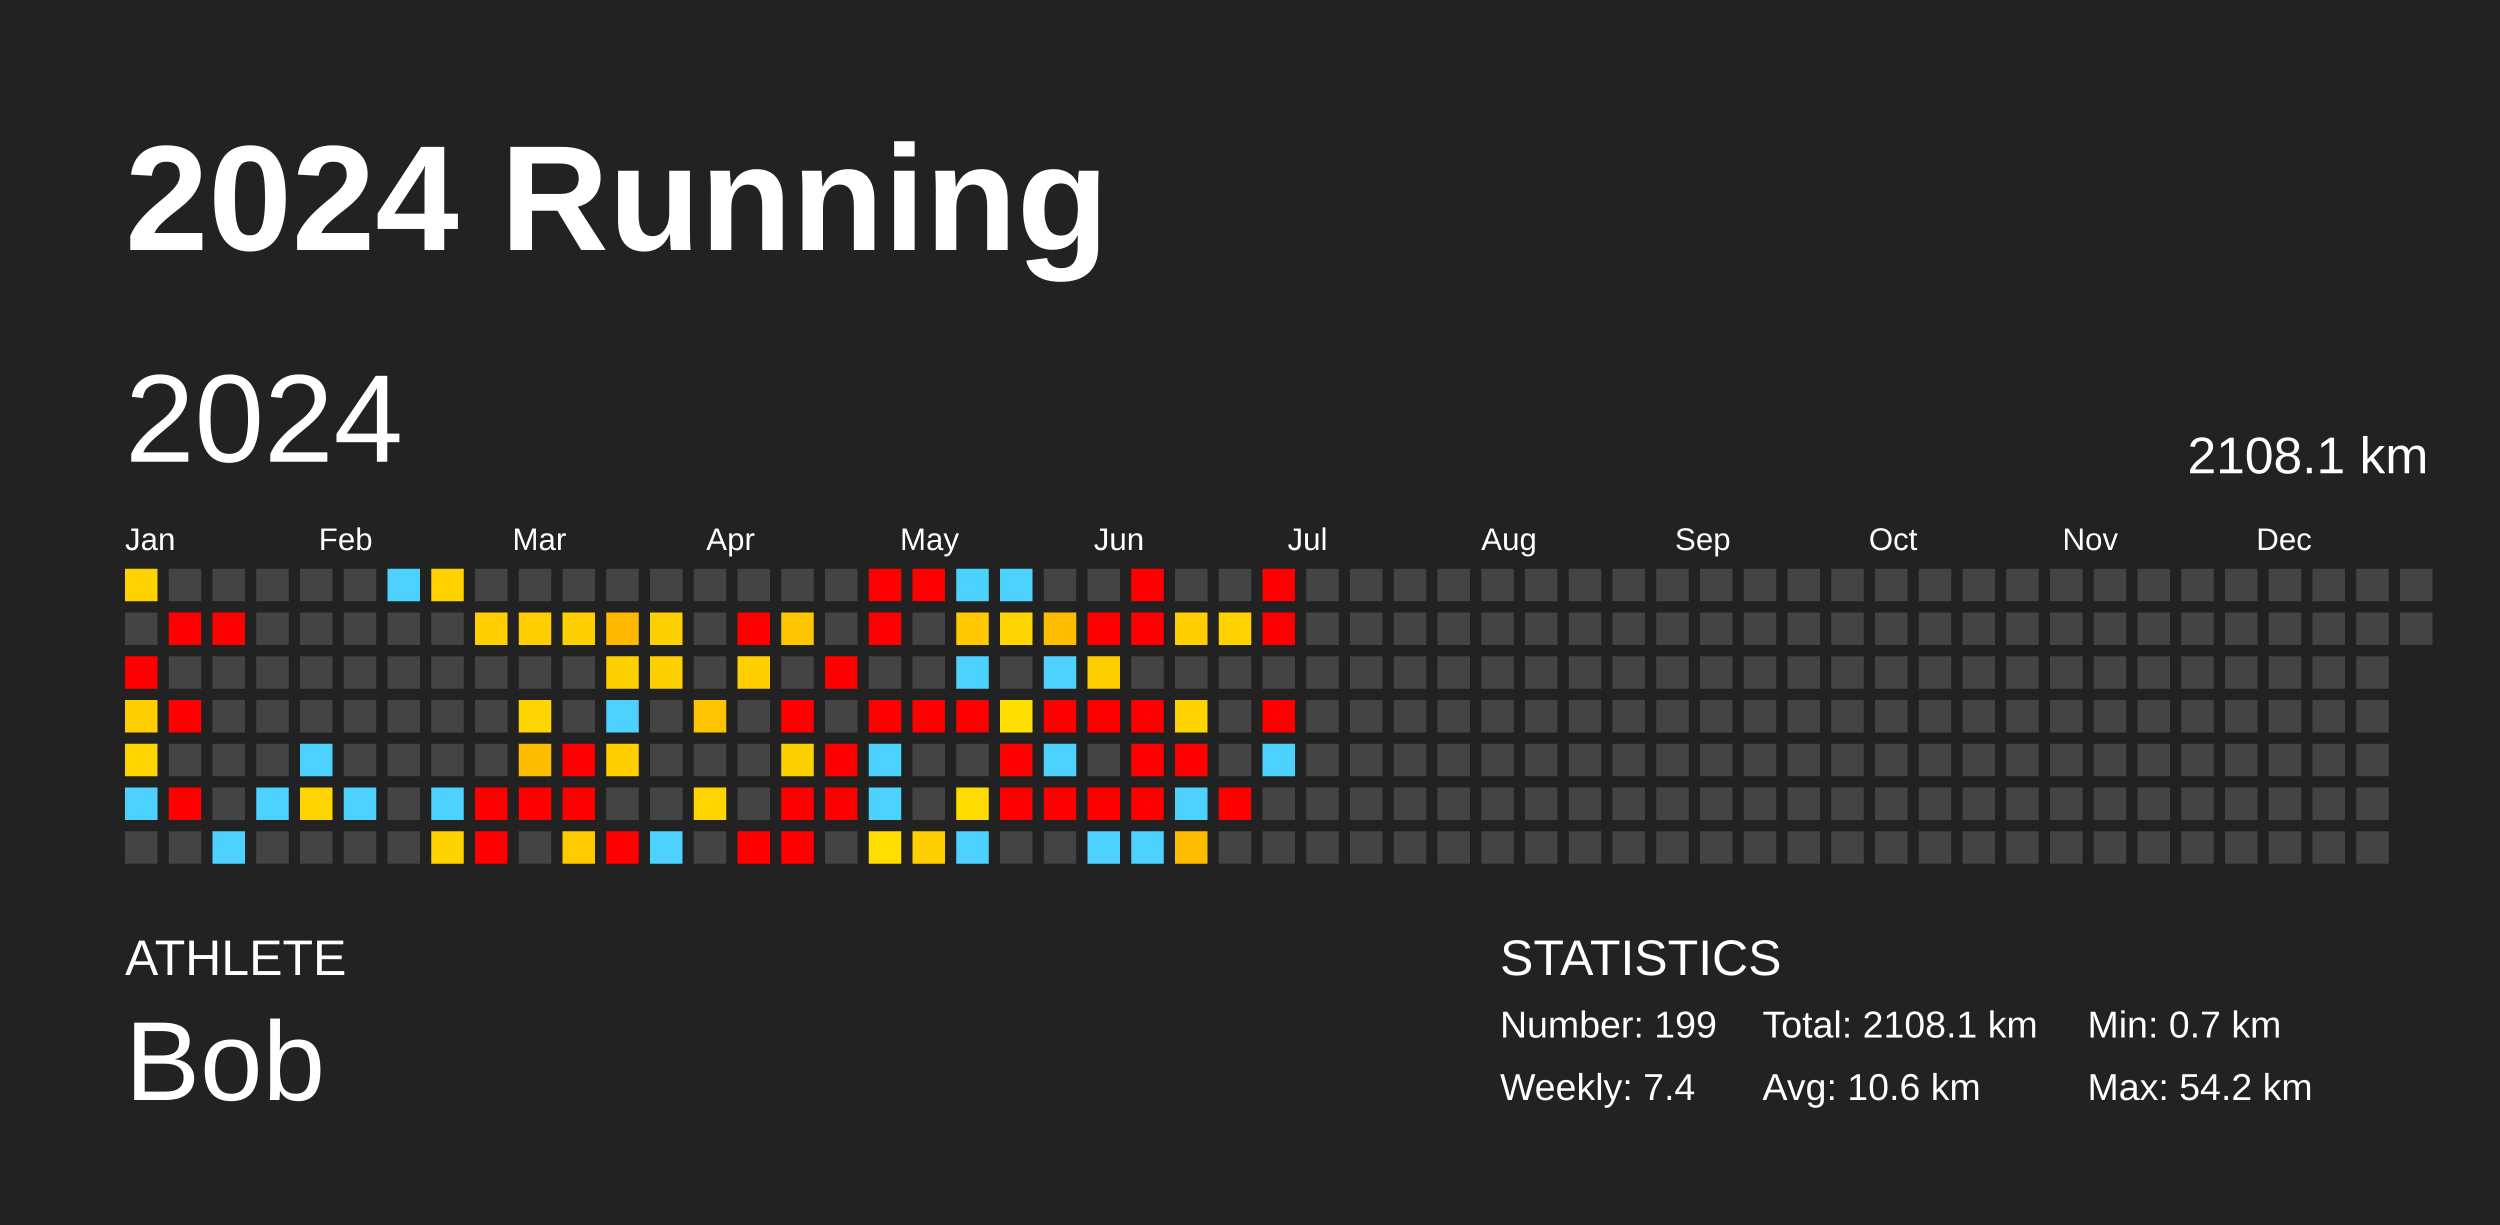
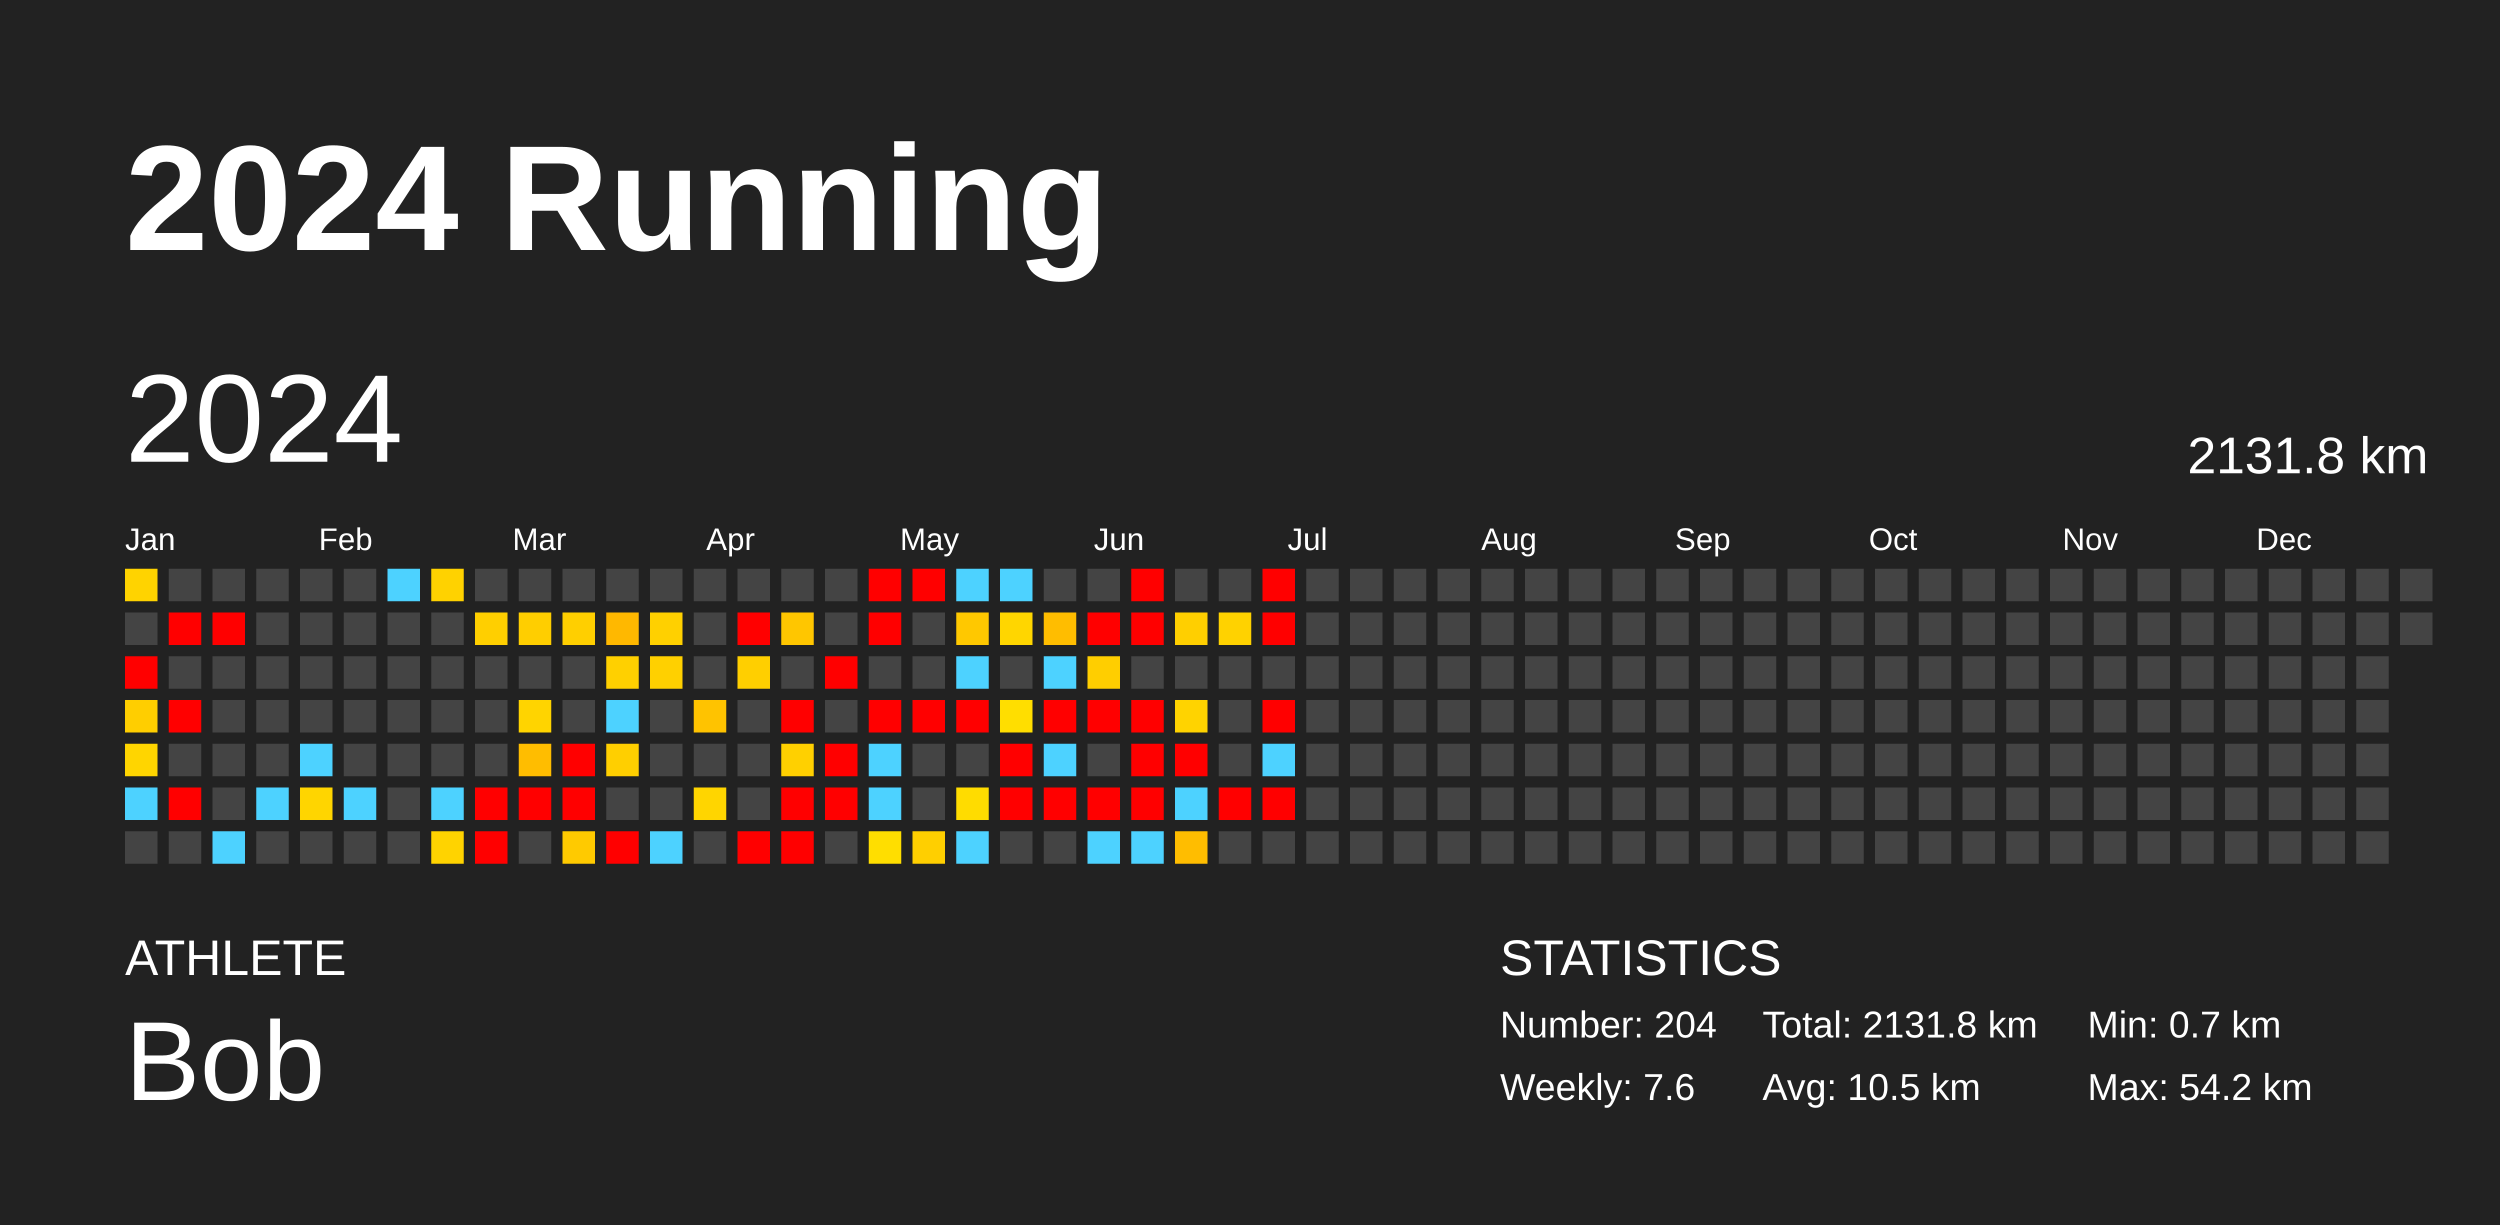
<svg xmlns="http://www.w3.org/2000/svg" baseProfile="full" height="98mm" version="1.1" viewBox="0,0,200,98" width="200mm">
  <defs />
  <rect fill="#222222" height="98" width="200" x="0" y="0" />
  <text fill="#FFFFFF" style="font-size:12px; font-family:Arial; font-weight:bold;" x="10" y="20">2024 Running</text>
  <text fill="#FFFFFF" style="font-size:4px; font-family:Arial" x="10" y="78">ATHLETE</text>
  <text fill="#FFFFFF" style="font-size:9px; font-family:Arial" x="10" y="88">Bob</text>
  <text fill="#FFFFFF" style="font-size:4px; font-family:Arial" x="120" y="78">STATISTICS</text>
-   <text fill="#FFFFFF" style="font-size:3px; font-family:Arial" x="120" y="83">Number: 199</text>
-   <text fill="#FFFFFF" style="font-size:3px; font-family:Arial" x="120" y="88">Weekly: 7.4</text>
-   <text fill="#FFFFFF" style="font-size:3px; font-family:Arial" x="141" y="83">Total: 2108.1 km</text>
-   <text fill="#FFFFFF" style="font-size:3px; font-family:Arial" x="141" y="88">Avg: 10.6 km</text>
+   <text fill="#FFFFFF" style="font-size:3px; font-family:Arial" x="120" y="83">Number: 204</text>
+   <text fill="#FFFFFF" style="font-size:3px; font-family:Arial" x="120" y="88">Weekly: 7.6</text>
+   <text fill="#FFFFFF" style="font-size:3px; font-family:Arial" x="141" y="83">Total: 2131.8 km</text>
+   <text fill="#FFFFFF" style="font-size:3px; font-family:Arial" x="141" y="88">Avg: 10.5 km</text>
  <text fill="#FFFFFF" style="font-size:3px; font-family:Arial" x="167" y="83">Min: 0.7 km</text>
  <text fill="#FFFFFF" style="font-size:3px; font-family:Arial" x="167" y="88">Max: 54.2 km</text>
  <text dominant-baseline="hanging" fill="#FFFFFF" style="font-size:10.0px; font-family:Arial;" x="10" y="30">2024</text>
-   <text dominant-baseline="hanging" fill="#FFFFFF" style="font-size:4.125px; font-family:Arial;" x="175" y="35">2108.1 km</text>
+   <text dominant-baseline="hanging" fill="#FFFFFF" style="font-size:4.125px; font-family:Arial;" x="175" y="35">2131.8 km</text>
  <text fill="#FFFFFF" style="font-size:2.5px; font-family:Arial" x="10.0" y="44">Jan</text>
  <text fill="#FFFFFF" style="font-size:2.5px; font-family:Arial" x="25.5" y="44">Feb</text>
  <text fill="#FFFFFF" style="font-size:2.5px; font-family:Arial" x="41.0" y="44">Mar</text>
  <text fill="#FFFFFF" style="font-size:2.5px; font-family:Arial" x="56.5" y="44">Apr</text>
  <text fill="#FFFFFF" style="font-size:2.5px; font-family:Arial" x="72.0" y="44">May</text>
  <text fill="#FFFFFF" style="font-size:2.5px; font-family:Arial" x="87.5" y="44">Jun</text>
  <text fill="#FFFFFF" style="font-size:2.5px; font-family:Arial" x="103.0" y="44">Jul</text>
  <text fill="#FFFFFF" style="font-size:2.5px; font-family:Arial" x="118.5" y="44">Aug</text>
  <text fill="#FFFFFF" style="font-size:2.5px; font-family:Arial" x="134.0" y="44">Sep</text>
  <text fill="#FFFFFF" style="font-size:2.5px; font-family:Arial" x="149.5" y="44">Oct</text>
  <text fill="#FFFFFF" style="font-size:2.5px; font-family:Arial" x="165.0" y="44">Nov</text>
  <text fill="#FFFFFF" style="font-size:2.5px; font-family:Arial" x="180.5" y="44">Dec</text>
  <rect fill="#ffd300" height="2.6" width="2.6" x="10.0" y="45.5" />
  <rect fill="#444444" height="2.6" width="2.6" x="10.0" y="49.0" />
  <rect fill="red" height="2.6" width="2.6" x="10.0" y="52.5" />
  <rect fill="#ffce00" height="2.6" width="2.6" x="10.0" y="56.0" />
  <rect fill="#ffd500" height="2.6" width="2.6" x="10.0" y="59.5" />
  <rect fill="#4dd2ff" height="2.6" width="2.6" x="10.0" y="63.0" />
  <rect fill="#444444" height="2.6" width="2.6" x="10.0" y="66.5" />
  <rect fill="#444444" height="2.6" width="2.6" x="13.5" y="45.5" />
  <rect fill="red" height="2.6" width="2.6" x="13.5" y="49.0" />
  <rect fill="#444444" height="2.6" width="2.6" x="13.5" y="52.5" />
  <rect fill="red" height="2.6" width="2.6" x="13.5" y="56.0" />
  <rect fill="#444444" height="2.6" width="2.6" x="13.5" y="59.5" />
  <rect fill="red" height="2.6" width="2.6" x="13.5" y="63.0" />
  <rect fill="#444444" height="2.6" width="2.6" x="13.5" y="66.5" />
  <rect fill="#444444" height="2.6" width="2.6" x="17.0" y="45.5" />
  <rect fill="red" height="2.6" width="2.6" x="17.0" y="49.0" />
  <rect fill="#444444" height="2.6" width="2.6" x="17.0" y="52.5" />
  <rect fill="#444444" height="2.6" width="2.6" x="17.0" y="56.0" />
  <rect fill="#444444" height="2.6" width="2.6" x="17.0" y="59.5" />
  <rect fill="#444444" height="2.6" width="2.6" x="17.0" y="63.0" />
  <rect fill="#4dd2ff" height="2.6" width="2.6" x="17.0" y="66.5" />
  <rect fill="#444444" height="2.6" width="2.6" x="20.5" y="45.5" />
  <rect fill="#444444" height="2.6" width="2.6" x="20.5" y="49.0" />
  <rect fill="#444444" height="2.6" width="2.6" x="20.5" y="52.5" />
  <rect fill="#444444" height="2.6" width="2.6" x="20.5" y="56.0" />
  <rect fill="#444444" height="2.6" width="2.6" x="20.5" y="59.5" />
  <rect fill="#4dd2ff" height="2.6" width="2.6" x="20.5" y="63.0" />
  <rect fill="#444444" height="2.6" width="2.6" x="20.5" y="66.5" />
  <rect fill="#444444" height="2.6" width="2.6" x="24.0" y="45.5" />
  <rect fill="#444444" height="2.6" width="2.6" x="24.0" y="49.0" />
  <rect fill="#444444" height="2.6" width="2.6" x="24.0" y="52.5" />
  <rect fill="#444444" height="2.6" width="2.6" x="24.0" y="56.0" />
  <rect fill="#4dd2ff" height="2.6" width="2.6" x="24.0" y="59.5" />
  <rect fill="#ffd500" height="2.6" width="2.6" x="24.0" y="63.0" />
  <rect fill="#444444" height="2.6" width="2.6" x="24.0" y="66.5" />
  <rect fill="#444444" height="2.6" width="2.6" x="27.5" y="45.5" />
  <rect fill="#444444" height="2.6" width="2.6" x="27.5" y="49.0" />
  <rect fill="#444444" height="2.6" width="2.6" x="27.5" y="52.5" />
  <rect fill="#444444" height="2.6" width="2.6" x="27.5" y="56.0" />
  <rect fill="#444444" height="2.6" width="2.6" x="27.5" y="59.5" />
  <rect fill="#4dd2ff" height="2.6" width="2.6" x="27.5" y="63.0" />
  <rect fill="#444444" height="2.6" width="2.6" x="27.5" y="66.5" />
  <rect fill="#4dd2ff" height="2.6" width="2.6" x="31.0" y="45.5" />
  <rect fill="#444444" height="2.6" width="2.6" x="31.0" y="49.0" />
  <rect fill="#444444" height="2.6" width="2.6" x="31.0" y="52.5" />
  <rect fill="#444444" height="2.6" width="2.6" x="31.0" y="56.0" />
  <rect fill="#444444" height="2.6" width="2.6" x="31.0" y="59.5" />
  <rect fill="#444444" height="2.6" width="2.6" x="31.0" y="63.0" />
  <rect fill="#444444" height="2.6" width="2.6" x="31.0" y="66.5" />
  <rect fill="#ffd200" height="2.6" width="2.6" x="34.5" y="45.5" />
  <rect fill="#444444" height="2.6" width="2.6" x="34.5" y="49.0" />
  <rect fill="#444444" height="2.6" width="2.6" x="34.5" y="52.5" />
  <rect fill="#444444" height="2.6" width="2.6" x="34.5" y="56.0" />
  <rect fill="#444444" height="2.6" width="2.6" x="34.5" y="59.5" />
  <rect fill="#4dd2ff" height="2.6" width="2.6" x="34.5" y="63.0" />
  <rect fill="#ffd300" height="2.6" width="2.6" x="34.5" y="66.5" />
  <rect fill="#444444" height="2.6" width="2.6" x="38.0" y="45.5" />
  <rect fill="#ffcf00" height="2.6" width="2.6" x="38.0" y="49.0" />
  <rect fill="#444444" height="2.6" width="2.6" x="38.0" y="52.5" />
  <rect fill="#444444" height="2.6" width="2.6" x="38.0" y="56.0" />
  <rect fill="#444444" height="2.6" width="2.6" x="38.0" y="59.5" />
  <rect fill="red" height="2.6" width="2.6" x="38.0" y="63.0" />
  <rect fill="red" height="2.6" width="2.6" x="38.0" y="66.5" />
  <rect fill="#444444" height="2.6" width="2.6" x="41.5" y="45.5" />
  <rect fill="#ffce00" height="2.6" width="2.6" x="41.5" y="49.0" />
  <rect fill="#444444" height="2.6" width="2.6" x="41.5" y="52.5" />
  <rect fill="#ffd400" height="2.6" width="2.6" x="41.5" y="56.0" />
  <rect fill="#ffbd00" height="2.6" width="2.6" x="41.5" y="59.5" />
  <rect fill="red" height="2.6" width="2.6" x="41.5" y="63.0" />
  <rect fill="#444444" height="2.6" width="2.6" x="41.5" y="66.5" />
  <rect fill="#444444" height="2.6" width="2.6" x="45.0" y="45.5" />
  <rect fill="#ffcf00" height="2.6" width="2.6" x="45.0" y="49.0" />
  <rect fill="#444444" height="2.6" width="2.6" x="45.0" y="52.5" />
  <rect fill="#444444" height="2.6" width="2.6" x="45.0" y="56.0" />
  <rect fill="red" height="2.6" width="2.6" x="45.0" y="59.5" />
  <rect fill="red" height="2.6" width="2.6" x="45.0" y="63.0" />
  <rect fill="#ffca00" height="2.6" width="2.6" x="45.0" y="66.5" />
  <rect fill="#444444" height="2.6" width="2.6" x="48.5" y="45.5" />
  <rect fill="#ffb800" height="2.6" width="2.6" x="48.5" y="49.0" />
  <rect fill="#ffd000" height="2.6" width="2.6" x="48.5" y="52.5" />
  <rect fill="#4dd2ff" height="2.6" width="2.6" x="48.5" y="56.0" />
  <rect fill="#ffcf00" height="2.6" width="2.6" x="48.5" y="59.5" />
  <rect fill="#444444" height="2.6" width="2.6" x="48.5" y="63.0" />
  <rect fill="red" height="2.6" width="2.6" x="48.5" y="66.5" />
  <rect fill="#444444" height="2.6" width="2.6" x="52.0" y="45.5" />
  <rect fill="#ffd000" height="2.6" width="2.6" x="52.0" y="49.0" />
  <rect fill="#ffd000" height="2.6" width="2.6" x="52.0" y="52.5" />
  <rect fill="#444444" height="2.6" width="2.6" x="52.0" y="56.0" />
  <rect fill="#444444" height="2.6" width="2.6" x="52.0" y="59.5" />
  <rect fill="#444444" height="2.6" width="2.6" x="52.0" y="63.0" />
  <rect fill="#4dd2ff" height="2.6" width="2.6" x="52.0" y="66.5" />
  <rect fill="#444444" height="2.6" width="2.6" x="55.5" y="45.5" />
  <rect fill="#444444" height="2.6" width="2.6" x="55.5" y="49.0" />
  <rect fill="#444444" height="2.6" width="2.6" x="55.5" y="52.5" />
  <rect fill="#ffc300" height="2.6" width="2.6" x="55.5" y="56.0" />
  <rect fill="#444444" height="2.6" width="2.6" x="55.5" y="59.5" />
  <rect fill="#ffd500" height="2.6" width="2.6" x="55.5" y="63.0" />
  <rect fill="#444444" height="2.6" width="2.6" x="55.5" y="66.5" />
  <rect fill="#444444" height="2.6" width="2.6" x="59.0" y="45.5" />
  <rect fill="red" height="2.6" width="2.6" x="59.0" y="49.0" />
  <rect fill="#ffcf00" height="2.6" width="2.6" x="59.0" y="52.5" />
  <rect fill="#444444" height="2.6" width="2.6" x="59.0" y="56.0" />
  <rect fill="#444444" height="2.6" width="2.6" x="59.0" y="59.5" />
  <rect fill="#444444" height="2.6" width="2.6" x="59.0" y="63.0" />
  <rect fill="red" height="2.6" width="2.6" x="59.0" y="66.5" />
  <rect fill="#444444" height="2.6" width="2.6" x="62.5" y="45.5" />
  <rect fill="#ffc600" height="2.6" width="2.6" x="62.5" y="49.0" />
  <rect fill="#444444" height="2.6" width="2.6" x="62.5" y="52.5" />
  <rect fill="red" height="2.6" width="2.6" x="62.5" y="56.0" />
  <rect fill="#ffd000" height="2.6" width="2.6" x="62.5" y="59.5" />
  <rect fill="red" height="2.6" width="2.6" x="62.5" y="63.0" />
  <rect fill="red" height="2.6" width="2.6" x="62.5" y="66.5" />
  <rect fill="#444444" height="2.6" width="2.6" x="66.0" y="45.5" />
  <rect fill="#444444" height="2.6" width="2.6" x="66.0" y="49.0" />
  <rect fill="red" height="2.6" width="2.6" x="66.0" y="52.5" />
  <rect fill="#444444" height="2.6" width="2.6" x="66.0" y="56.0" />
  <rect fill="red" height="2.6" width="2.6" x="66.0" y="59.5" />
  <rect fill="red" height="2.6" width="2.6" x="66.0" y="63.0" />
  <rect fill="#444444" height="2.6" width="2.6" x="66.0" y="66.5" />
  <rect fill="red" height="2.6" width="2.6" x="69.5" y="45.5" />
  <rect fill="red" height="2.6" width="2.6" x="69.5" y="49.0" />
  <rect fill="#444444" height="2.6" width="2.6" x="69.5" y="52.5" />
  <rect fill="red" height="2.6" width="2.6" x="69.5" y="56.0" />
  <rect fill="#4dd2ff" height="2.6" width="2.6" x="69.5" y="59.5" />
  <rect fill="#4dd2ff" height="2.6" width="2.6" x="69.5" y="63.0" />
  <rect fill="#ffde00" height="2.6" width="2.6" x="69.5" y="66.5" />
  <rect fill="red" height="2.6" width="2.6" x="73.0" y="45.5" />
  <rect fill="#444444" height="2.6" width="2.6" x="73.0" y="49.0" />
  <rect fill="#444444" height="2.6" width="2.6" x="73.0" y="52.5" />
  <rect fill="red" height="2.6" width="2.6" x="73.0" y="56.0" />
  <rect fill="#444444" height="2.6" width="2.6" x="73.0" y="59.5" />
  <rect fill="#444444" height="2.6" width="2.6" x="73.0" y="63.0" />
  <rect fill="#ffcf00" height="2.6" width="2.6" x="73.0" y="66.5" />
  <rect fill="#4dd2ff" height="2.6" width="2.6" x="76.5" y="45.5" />
  <rect fill="#ffc800" height="2.6" width="2.6" x="76.5" y="49.0" />
  <rect fill="#4dd2ff" height="2.6" width="2.6" x="76.5" y="52.5" />
  <rect fill="red" height="2.6" width="2.6" x="76.5" y="56.0" />
  <rect fill="#444444" height="2.6" width="2.6" x="76.5" y="59.5" />
  <rect fill="#ffdc00" height="2.6" width="2.6" x="76.5" y="63.0" />
  <rect fill="#4dd2ff" height="2.6" width="2.6" x="76.5" y="66.5" />
  <rect fill="#4dd2ff" height="2.6" width="2.6" x="80.0" y="45.5" />
  <rect fill="#ffd600" height="2.6" width="2.6" x="80.0" y="49.0" />
  <rect fill="#444444" height="2.6" width="2.6" x="80.0" y="52.5" />
  <rect fill="#ffde00" height="2.6" width="2.6" x="80.0" y="56.0" />
  <rect fill="red" height="2.6" width="2.6" x="80.0" y="59.5" />
  <rect fill="red" height="2.6" width="2.6" x="80.0" y="63.0" />
  <rect fill="#444444" height="2.6" width="2.6" x="80.0" y="66.5" />
  <rect fill="#444444" height="2.6" width="2.6" x="83.5" y="45.5" />
  <rect fill="#ffbd00" height="2.6" width="2.6" x="83.5" y="49.0" />
  <rect fill="#4dd2ff" height="2.6" width="2.6" x="83.5" y="52.5" />
  <rect fill="red" height="2.6" width="2.6" x="83.5" y="56.0" />
  <rect fill="#4dd2ff" height="2.6" width="2.6" x="83.5" y="59.5" />
  <rect fill="red" height="2.6" width="2.6" x="83.5" y="63.0" />
  <rect fill="#444444" height="2.6" width="2.6" x="83.5" y="66.5" />
  <rect fill="#444444" height="2.6" width="2.6" x="87.0" y="45.5" />
  <rect fill="red" height="2.6" width="2.6" x="87.0" y="49.0" />
  <rect fill="#ffce00" height="2.6" width="2.6" x="87.0" y="52.5" />
  <rect fill="red" height="2.6" width="2.6" x="87.0" y="56.0" />
  <rect fill="#444444" height="2.6" width="2.6" x="87.0" y="59.5" />
  <rect fill="red" height="2.6" width="2.6" x="87.0" y="63.0" />
  <rect fill="#4dd2ff" height="2.6" width="2.6" x="87.0" y="66.5" />
  <rect fill="red" height="2.6" width="2.6" x="90.5" y="45.5" />
  <rect fill="red" height="2.6" width="2.6" x="90.5" y="49.0" />
  <rect fill="#444444" height="2.6" width="2.6" x="90.5" y="52.5" />
  <rect fill="red" height="2.6" width="2.6" x="90.5" y="56.0" />
  <rect fill="red" height="2.6" width="2.6" x="90.5" y="59.5" />
  <rect fill="red" height="2.6" width="2.6" x="90.5" y="63.0" />
  <rect fill="#4dd2ff" height="2.6" width="2.6" x="90.5" y="66.5" />
  <rect fill="#444444" height="2.6" width="2.6" x="94.0" y="45.5" />
  <rect fill="#ffcf00" height="2.6" width="2.6" x="94.0" y="49.0" />
  <rect fill="#444444" height="2.6" width="2.6" x="94.0" y="52.5" />
  <rect fill="#ffd300" height="2.6" width="2.6" x="94.0" y="56.0" />
  <rect fill="red" height="2.6" width="2.6" x="94.0" y="59.5" />
  <rect fill="#4dd2ff" height="2.6" width="2.6" x="94.0" y="63.0" />
  <rect fill="#ffbd00" height="2.6" width="2.6" x="94.0" y="66.5" />
  <rect fill="#444444" height="2.6" width="2.6" x="97.5" y="45.5" />
  <rect fill="#ffd200" height="2.6" width="2.6" x="97.5" y="49.0" />
  <rect fill="#444444" height="2.6" width="2.6" x="97.5" y="52.5" />
  <rect fill="#444444" height="2.6" width="2.6" x="97.5" y="56.0" />
  <rect fill="#444444" height="2.6" width="2.6" x="97.5" y="59.5" />
  <rect fill="red" height="2.6" width="2.6" x="97.5" y="63.0" />
  <rect fill="#444444" height="2.6" width="2.6" x="97.5" y="66.5" />
  <rect fill="red" height="2.6" width="2.6" x="101.0" y="45.5" />
  <rect fill="red" height="2.6" width="2.6" x="101.0" y="49.0" />
  <rect fill="#444444" height="2.6" width="2.6" x="101.0" y="52.5" />
  <rect fill="red" height="2.6" width="2.6" x="101.0" y="56.0" />
  <rect fill="#4dd2ff" height="2.6" width="2.6" x="101.0" y="59.5" />
-   <rect fill="#444444" height="2.6" width="2.6" x="101.0" y="63.0" />
+   <rect fill="red" height="2.6" width="2.6" x="101.0" y="63.0" />
  <rect fill="#444444" height="2.6" width="2.6" x="101.0" y="66.5" />
  <rect fill="#444444" height="2.6" width="2.6" x="104.5" y="45.5" />
  <rect fill="#444444" height="2.6" width="2.6" x="104.5" y="49.0" />
  <rect fill="#444444" height="2.6" width="2.6" x="104.5" y="52.5" />
  <rect fill="#444444" height="2.6" width="2.6" x="104.5" y="56.0" />
  <rect fill="#444444" height="2.6" width="2.6" x="104.5" y="59.5" />
  <rect fill="#444444" height="2.6" width="2.6" x="104.5" y="63.0" />
  <rect fill="#444444" height="2.6" width="2.6" x="104.5" y="66.5" />
  <rect fill="#444444" height="2.6" width="2.6" x="108.0" y="45.5" />
  <rect fill="#444444" height="2.6" width="2.6" x="108.0" y="49.0" />
  <rect fill="#444444" height="2.6" width="2.6" x="108.0" y="52.5" />
  <rect fill="#444444" height="2.6" width="2.6" x="108.0" y="56.0" />
  <rect fill="#444444" height="2.6" width="2.6" x="108.0" y="59.5" />
  <rect fill="#444444" height="2.6" width="2.6" x="108.0" y="63.0" />
  <rect fill="#444444" height="2.6" width="2.6" x="108.0" y="66.5" />
  <rect fill="#444444" height="2.6" width="2.6" x="111.5" y="45.5" />
  <rect fill="#444444" height="2.6" width="2.6" x="111.5" y="49.0" />
  <rect fill="#444444" height="2.6" width="2.6" x="111.5" y="52.5" />
  <rect fill="#444444" height="2.6" width="2.6" x="111.5" y="56.0" />
  <rect fill="#444444" height="2.6" width="2.6" x="111.5" y="59.5" />
  <rect fill="#444444" height="2.6" width="2.6" x="111.5" y="63.0" />
  <rect fill="#444444" height="2.6" width="2.6" x="111.5" y="66.5" />
  <rect fill="#444444" height="2.6" width="2.6" x="115.0" y="45.5" />
  <rect fill="#444444" height="2.6" width="2.6" x="115.0" y="49.0" />
  <rect fill="#444444" height="2.6" width="2.6" x="115.0" y="52.5" />
  <rect fill="#444444" height="2.6" width="2.6" x="115.0" y="56.0" />
  <rect fill="#444444" height="2.6" width="2.6" x="115.0" y="59.5" />
  <rect fill="#444444" height="2.6" width="2.6" x="115.0" y="63.0" />
  <rect fill="#444444" height="2.6" width="2.6" x="115.0" y="66.5" />
  <rect fill="#444444" height="2.6" width="2.6" x="118.5" y="45.5" />
  <rect fill="#444444" height="2.6" width="2.6" x="118.5" y="49.0" />
  <rect fill="#444444" height="2.6" width="2.6" x="118.5" y="52.5" />
  <rect fill="#444444" height="2.6" width="2.6" x="118.5" y="56.0" />
  <rect fill="#444444" height="2.6" width="2.6" x="118.5" y="59.5" />
  <rect fill="#444444" height="2.6" width="2.6" x="118.5" y="63.0" />
  <rect fill="#444444" height="2.6" width="2.6" x="118.5" y="66.5" />
  <rect fill="#444444" height="2.6" width="2.6" x="122.0" y="45.5" />
  <rect fill="#444444" height="2.6" width="2.6" x="122.0" y="49.0" />
  <rect fill="#444444" height="2.6" width="2.6" x="122.0" y="52.5" />
  <rect fill="#444444" height="2.6" width="2.6" x="122.0" y="56.0" />
  <rect fill="#444444" height="2.6" width="2.6" x="122.0" y="59.5" />
  <rect fill="#444444" height="2.6" width="2.6" x="122.0" y="63.0" />
  <rect fill="#444444" height="2.6" width="2.6" x="122.0" y="66.5" />
  <rect fill="#444444" height="2.6" width="2.6" x="125.5" y="45.5" />
  <rect fill="#444444" height="2.6" width="2.6" x="125.5" y="49.0" />
  <rect fill="#444444" height="2.6" width="2.6" x="125.5" y="52.5" />
  <rect fill="#444444" height="2.6" width="2.6" x="125.5" y="56.0" />
  <rect fill="#444444" height="2.6" width="2.6" x="125.5" y="59.5" />
  <rect fill="#444444" height="2.6" width="2.6" x="125.5" y="63.0" />
  <rect fill="#444444" height="2.6" width="2.6" x="125.5" y="66.5" />
  <rect fill="#444444" height="2.6" width="2.6" x="129.0" y="45.5" />
  <rect fill="#444444" height="2.6" width="2.6" x="129.0" y="49.0" />
  <rect fill="#444444" height="2.6" width="2.6" x="129.0" y="52.5" />
  <rect fill="#444444" height="2.6" width="2.6" x="129.0" y="56.0" />
  <rect fill="#444444" height="2.6" width="2.6" x="129.0" y="59.5" />
  <rect fill="#444444" height="2.6" width="2.6" x="129.0" y="63.0" />
  <rect fill="#444444" height="2.6" width="2.6" x="129.0" y="66.5" />
  <rect fill="#444444" height="2.6" width="2.6" x="132.5" y="45.5" />
  <rect fill="#444444" height="2.6" width="2.6" x="132.5" y="49.0" />
  <rect fill="#444444" height="2.6" width="2.6" x="132.5" y="52.5" />
  <rect fill="#444444" height="2.6" width="2.6" x="132.5" y="56.0" />
  <rect fill="#444444" height="2.6" width="2.6" x="132.5" y="59.5" />
  <rect fill="#444444" height="2.6" width="2.6" x="132.5" y="63.0" />
  <rect fill="#444444" height="2.6" width="2.6" x="132.5" y="66.5" />
  <rect fill="#444444" height="2.6" width="2.6" x="136.0" y="45.5" />
  <rect fill="#444444" height="2.6" width="2.6" x="136.0" y="49.0" />
  <rect fill="#444444" height="2.6" width="2.6" x="136.0" y="52.5" />
  <rect fill="#444444" height="2.6" width="2.6" x="136.0" y="56.0" />
  <rect fill="#444444" height="2.6" width="2.6" x="136.0" y="59.5" />
  <rect fill="#444444" height="2.6" width="2.6" x="136.0" y="63.0" />
  <rect fill="#444444" height="2.6" width="2.6" x="136.0" y="66.5" />
  <rect fill="#444444" height="2.6" width="2.6" x="139.5" y="45.5" />
  <rect fill="#444444" height="2.6" width="2.6" x="139.5" y="49.0" />
  <rect fill="#444444" height="2.6" width="2.6" x="139.5" y="52.5" />
  <rect fill="#444444" height="2.6" width="2.6" x="139.5" y="56.0" />
  <rect fill="#444444" height="2.6" width="2.6" x="139.5" y="59.5" />
  <rect fill="#444444" height="2.6" width="2.6" x="139.5" y="63.0" />
  <rect fill="#444444" height="2.6" width="2.6" x="139.5" y="66.5" />
  <rect fill="#444444" height="2.6" width="2.6" x="143.0" y="45.5" />
  <rect fill="#444444" height="2.6" width="2.6" x="143.0" y="49.0" />
  <rect fill="#444444" height="2.6" width="2.6" x="143.0" y="52.5" />
  <rect fill="#444444" height="2.6" width="2.6" x="143.0" y="56.0" />
  <rect fill="#444444" height="2.6" width="2.6" x="143.0" y="59.5" />
  <rect fill="#444444" height="2.6" width="2.6" x="143.0" y="63.0" />
  <rect fill="#444444" height="2.6" width="2.6" x="143.0" y="66.5" />
  <rect fill="#444444" height="2.6" width="2.6" x="146.5" y="45.5" />
  <rect fill="#444444" height="2.6" width="2.6" x="146.5" y="49.0" />
  <rect fill="#444444" height="2.6" width="2.6" x="146.5" y="52.5" />
  <rect fill="#444444" height="2.6" width="2.6" x="146.5" y="56.0" />
  <rect fill="#444444" height="2.6" width="2.6" x="146.5" y="59.5" />
  <rect fill="#444444" height="2.6" width="2.6" x="146.5" y="63.0" />
  <rect fill="#444444" height="2.6" width="2.6" x="146.5" y="66.5" />
  <rect fill="#444444" height="2.6" width="2.6" x="150.0" y="45.5" />
  <rect fill="#444444" height="2.6" width="2.6" x="150.0" y="49.0" />
  <rect fill="#444444" height="2.6" width="2.6" x="150.0" y="52.5" />
  <rect fill="#444444" height="2.6" width="2.6" x="150.0" y="56.0" />
  <rect fill="#444444" height="2.6" width="2.6" x="150.0" y="59.5" />
  <rect fill="#444444" height="2.6" width="2.6" x="150.0" y="63.0" />
  <rect fill="#444444" height="2.6" width="2.6" x="150.0" y="66.5" />
  <rect fill="#444444" height="2.6" width="2.6" x="153.5" y="45.5" />
  <rect fill="#444444" height="2.6" width="2.6" x="153.5" y="49.0" />
  <rect fill="#444444" height="2.6" width="2.6" x="153.5" y="52.5" />
  <rect fill="#444444" height="2.6" width="2.6" x="153.5" y="56.0" />
  <rect fill="#444444" height="2.6" width="2.6" x="153.5" y="59.5" />
  <rect fill="#444444" height="2.6" width="2.6" x="153.5" y="63.0" />
  <rect fill="#444444" height="2.6" width="2.6" x="153.5" y="66.5" />
  <rect fill="#444444" height="2.6" width="2.6" x="157.0" y="45.5" />
  <rect fill="#444444" height="2.6" width="2.6" x="157.0" y="49.0" />
  <rect fill="#444444" height="2.6" width="2.6" x="157.0" y="52.5" />
  <rect fill="#444444" height="2.6" width="2.6" x="157.0" y="56.0" />
  <rect fill="#444444" height="2.6" width="2.6" x="157.0" y="59.5" />
  <rect fill="#444444" height="2.6" width="2.6" x="157.0" y="63.0" />
  <rect fill="#444444" height="2.6" width="2.6" x="157.0" y="66.5" />
  <rect fill="#444444" height="2.6" width="2.6" x="160.5" y="45.5" />
  <rect fill="#444444" height="2.6" width="2.6" x="160.5" y="49.0" />
  <rect fill="#444444" height="2.6" width="2.6" x="160.5" y="52.5" />
  <rect fill="#444444" height="2.6" width="2.6" x="160.5" y="56.0" />
  <rect fill="#444444" height="2.6" width="2.6" x="160.5" y="59.5" />
  <rect fill="#444444" height="2.6" width="2.6" x="160.5" y="63.0" />
  <rect fill="#444444" height="2.6" width="2.6" x="160.5" y="66.5" />
  <rect fill="#444444" height="2.6" width="2.6" x="164.0" y="45.5" />
  <rect fill="#444444" height="2.6" width="2.6" x="164.0" y="49.0" />
  <rect fill="#444444" height="2.6" width="2.6" x="164.0" y="52.5" />
  <rect fill="#444444" height="2.6" width="2.6" x="164.0" y="56.0" />
  <rect fill="#444444" height="2.6" width="2.6" x="164.0" y="59.5" />
  <rect fill="#444444" height="2.6" width="2.6" x="164.0" y="63.0" />
  <rect fill="#444444" height="2.6" width="2.6" x="164.0" y="66.5" />
  <rect fill="#444444" height="2.6" width="2.6" x="167.5" y="45.5" />
  <rect fill="#444444" height="2.6" width="2.6" x="167.5" y="49.0" />
  <rect fill="#444444" height="2.6" width="2.6" x="167.5" y="52.5" />
  <rect fill="#444444" height="2.6" width="2.6" x="167.5" y="56.0" />
  <rect fill="#444444" height="2.6" width="2.6" x="167.5" y="59.5" />
  <rect fill="#444444" height="2.6" width="2.6" x="167.5" y="63.0" />
  <rect fill="#444444" height="2.6" width="2.6" x="167.5" y="66.5" />
  <rect fill="#444444" height="2.6" width="2.6" x="171.0" y="45.5" />
  <rect fill="#444444" height="2.6" width="2.6" x="171.0" y="49.0" />
  <rect fill="#444444" height="2.6" width="2.6" x="171.0" y="52.5" />
  <rect fill="#444444" height="2.6" width="2.6" x="171.0" y="56.0" />
  <rect fill="#444444" height="2.6" width="2.6" x="171.0" y="59.5" />
  <rect fill="#444444" height="2.6" width="2.6" x="171.0" y="63.0" />
  <rect fill="#444444" height="2.6" width="2.6" x="171.0" y="66.5" />
  <rect fill="#444444" height="2.6" width="2.6" x="174.5" y="45.5" />
  <rect fill="#444444" height="2.6" width="2.6" x="174.5" y="49.0" />
  <rect fill="#444444" height="2.6" width="2.6" x="174.5" y="52.5" />
  <rect fill="#444444" height="2.6" width="2.6" x="174.5" y="56.0" />
  <rect fill="#444444" height="2.6" width="2.6" x="174.5" y="59.5" />
  <rect fill="#444444" height="2.6" width="2.6" x="174.5" y="63.0" />
  <rect fill="#444444" height="2.6" width="2.6" x="174.5" y="66.5" />
  <rect fill="#444444" height="2.6" width="2.6" x="178.0" y="45.5" />
  <rect fill="#444444" height="2.6" width="2.6" x="178.0" y="49.0" />
  <rect fill="#444444" height="2.6" width="2.6" x="178.0" y="52.5" />
  <rect fill="#444444" height="2.6" width="2.6" x="178.0" y="56.0" />
  <rect fill="#444444" height="2.6" width="2.6" x="178.0" y="59.5" />
  <rect fill="#444444" height="2.6" width="2.6" x="178.0" y="63.0" />
  <rect fill="#444444" height="2.6" width="2.6" x="178.0" y="66.5" />
  <rect fill="#444444" height="2.6" width="2.6" x="181.5" y="45.5" />
  <rect fill="#444444" height="2.6" width="2.6" x="181.5" y="49.0" />
  <rect fill="#444444" height="2.6" width="2.6" x="181.5" y="52.5" />
  <rect fill="#444444" height="2.6" width="2.6" x="181.5" y="56.0" />
  <rect fill="#444444" height="2.6" width="2.6" x="181.5" y="59.5" />
  <rect fill="#444444" height="2.6" width="2.6" x="181.5" y="63.0" />
  <rect fill="#444444" height="2.6" width="2.6" x="181.5" y="66.5" />
  <rect fill="#444444" height="2.6" width="2.6" x="185.0" y="45.5" />
  <rect fill="#444444" height="2.6" width="2.6" x="185.0" y="49.0" />
  <rect fill="#444444" height="2.6" width="2.6" x="185.0" y="52.5" />
  <rect fill="#444444" height="2.6" width="2.6" x="185.0" y="56.0" />
  <rect fill="#444444" height="2.6" width="2.6" x="185.0" y="59.5" />
  <rect fill="#444444" height="2.6" width="2.6" x="185.0" y="63.0" />
  <rect fill="#444444" height="2.6" width="2.6" x="185.0" y="66.5" />
  <rect fill="#444444" height="2.6" width="2.6" x="188.5" y="45.5" />
  <rect fill="#444444" height="2.6" width="2.6" x="188.5" y="49.0" />
  <rect fill="#444444" height="2.6" width="2.6" x="188.5" y="52.5" />
  <rect fill="#444444" height="2.6" width="2.6" x="188.5" y="56.0" />
  <rect fill="#444444" height="2.6" width="2.6" x="188.5" y="59.5" />
  <rect fill="#444444" height="2.6" width="2.6" x="188.5" y="63.0" />
  <rect fill="#444444" height="2.6" width="2.6" x="188.5" y="66.5" />
  <rect fill="#444444" height="2.6" width="2.6" x="192.0" y="45.5" />
  <rect fill="#444444" height="2.6" width="2.6" x="192.0" y="49.0" />
</svg>
